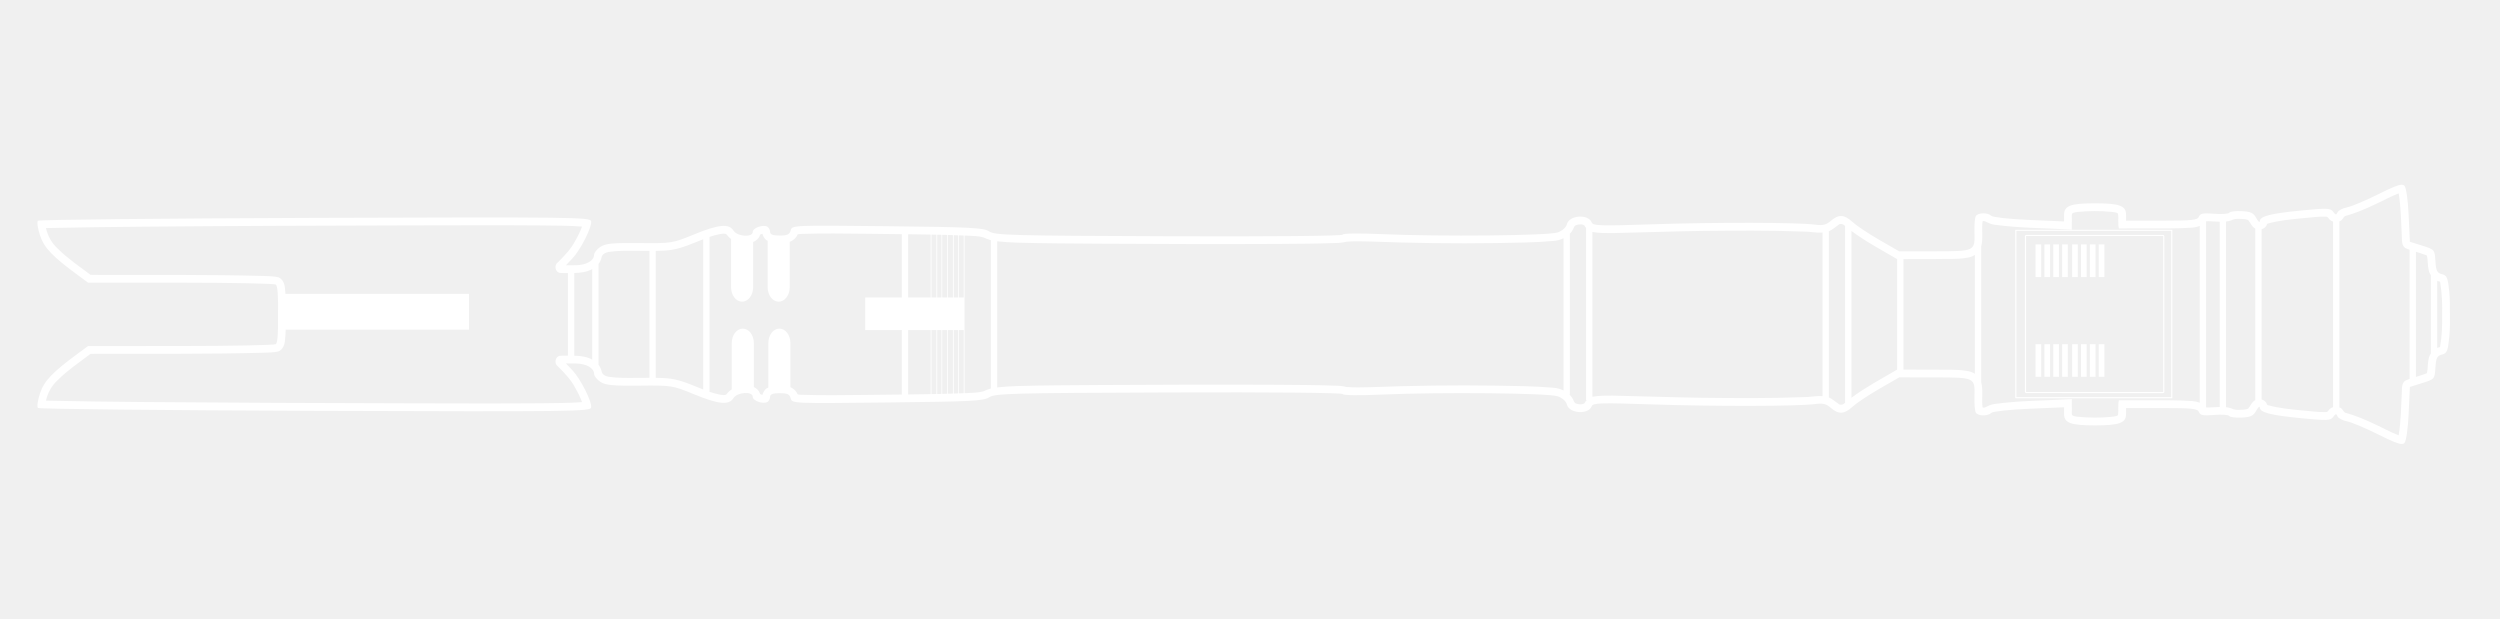
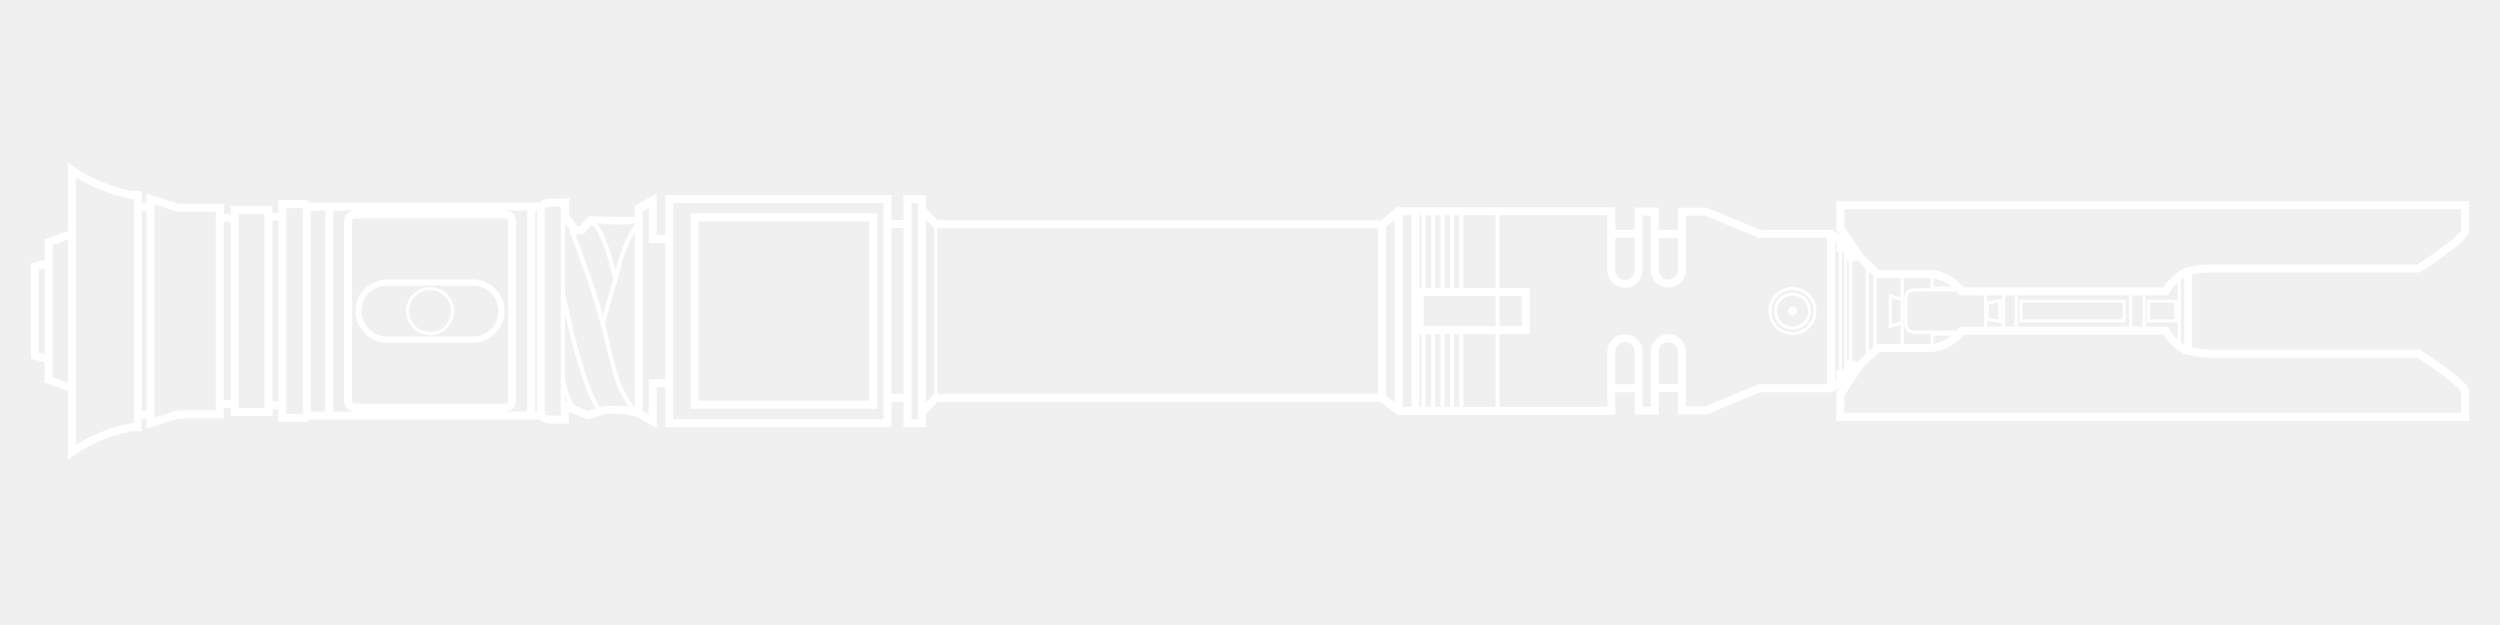
- <svg xmlns="http://www.w3.org/2000/svg" xmlns:ns1="xmlns" version="1.1" id="Frosty Editor v1.0.6.3" ns1:xlink="http://www.w3.org/1999/xlink" viewBox="0 0 101 25">
-   <path stroke="none" fill="#ffffffff" d="M 97.035,7.463 C 96.897,7.461 96.633,7.571 96.085,7.846 95.574,8.102 95.005,8.341 94.821,8.377 94.638,8.413 94.463,8.506 94.434,8.582 94.391,8.695 94.358,8.689 94.260,8.556 94.151,8.407 94.023,8.402 92.972,8.504 91.721,8.626 91.302,8.735 91.296,8.938 91.294,9.008 91.229,8.950 91.152,8.809 91.039,8.600 90.930,8.548 90.564,8.530 90.317,8.517 90.091,8.546 90.061,8.594 90.031,8.642 89.757,8.661 89.453,8.636 89.007,8.599 88.887,8.622 88.837,8.753 88.784,8.892 88.571,8.915 87.333,8.915 85.892,8.915 85.892,8.915 85.892,8.915 85.892,8.668 85.892,8.668 85.892,8.668 85.892,8.312 85.621,8.214 84.640,8.214 83.646,8.214 83.388,8.311 83.388,8.684 83.388,8.946 83.388,8.946 83.388,8.946 81.971,8.885 81.971,8.885 81.971,8.885 81.191,8.852 80.507,8.777 80.449,8.720 80.309,8.580 79.913,8.586 79.824,8.730 79.785,8.793 79.760,9.074 79.768,9.356 79.790,10.156 79.801,10.150 78.164,10.153 76.729,10.155 76.729,10.155 76.729,10.155 75.927,9.693 75.927,9.693 75.927,9.693 75.487,9.439 75.000,9.115 74.847,8.973 74.508,8.661 74.283,8.648 73.965,8.923 73.777,9.086 73.640,9.119 73.324,9.075 72.660,8.984 69.270,8.976 66.741,9.062 64.649,9.132 64.357,9.123 64.305,8.988 64.170,8.635 63.394,8.689 63.302,9.059 63.268,9.192 63.119,9.324 62.927,9.391 62.552,9.521 58.187,9.563 55.823,9.459 54.899,9.418 54.246,9.427 54.246,9.480 54.246,9.533 51.360,9.560 47.235,9.545 40.845,9.522 40.201,9.505 39.966,9.351 39.737,9.201 39.259,9.176 35.853,9.139 32.011,9.098 31.999,9.098 31.944,9.307 31.900,9.474 31.811,9.516 31.500,9.516 31.229,9.516 31.112,9.473 31.112,9.372 31.112,9.292 31.064,9.198 31.006,9.162 30.837,9.058 30.411,9.205 30.411,9.368 30.411,9.603 29.786,9.561 29.633,9.316 29.449,9.022 29.033,9.063 28.031,9.474 27.169,9.828 27.136,9.833 25.833,9.820 24.751,9.809 24.465,9.836 24.256,9.973 24.116,10.065 24.001,10.209 24.001,10.293 24.001,10.533 23.686,10.711 23.256,10.715 22.862,10.718 22.862,10.718 22.862,10.718 23.124,10.442 23.124,10.442 23.124,10.442 23.457,10.092 23.925,9.163 23.881,8.937 23.850,8.775 23.183,8.767 12.733,8.802 6.620,8.823 1.580,8.875 1.532,8.918 1.485,8.962 1.522,9.226 1.615,9.506 1.784,10.014 2.113,10.358 3.189,11.148 3.558,11.419 3.558,11.419 3.558,11.419 7.295,11.420 7.295,11.420 7.295,11.420 9.350,11.421 11.082,11.455 11.143,11.496 11.215,11.544 11.246,11.967 11.232,12.721 11.231,12.742 11.231,12.742 11.231,12.742 11.232,12.742 11.232,12.742 11.232,12.742 11.243,13.452 11.213,13.858 11.143,13.904 11.082,13.945 9.350,13.978 7.295,13.979 3.558,13.981 3.558,13.981 3.558,13.981 3.189,14.252 3.189,14.252 3.189,14.252 2.113,15.042 1.784,15.386 1.615,15.894 1.522,16.174 1.485,16.438 1.532,16.481 1.580,16.525 6.620,16.577 12.733,16.598 23.183,16.633 23.850,16.625 23.881,16.463 23.925,16.237 23.457,15.308 23.124,14.957 22.862,14.682 22.862,14.682 22.862,14.682 23.256,14.685 23.256,14.685 23.256,14.685 23.686,14.689 24.001,14.867 24.001,15.107 24.001,15.191 24.116,15.335 24.256,15.427 24.465,15.563 24.751,15.591 25.833,15.580 27.136,15.566 27.169,15.572 28.031,15.925 29.033,16.337 29.449,16.378 29.633,16.084 29.786,15.839 30.411,15.797 30.411,16.032 30.411,16.195 30.837,16.342 31.006,16.238 31.064,16.202 31.112,16.107 31.112,16.028 31.112,15.927 31.229,15.884 31.500,15.884 31.811,15.884 31.900,15.926 31.944,16.093 31.999,16.302 32.011,16.302 35.853,16.260 39.259,16.223 39.737,16.199 39.966,16.049 40.201,15.895 40.845,15.877 47.235,15.855 51.360,15.840 54.246,15.867 54.246,15.920 54.246,15.973 54.899,15.982 55.823,15.941 58.187,15.837 62.552,15.879 62.927,16.009 63.119,16.076 63.268,16.208 63.302,16.341 63.394,16.710 64.170,16.765 64.305,16.412 64.357,16.277 64.649,16.268 66.741,16.338 69.270,16.423 72.660,16.416 73.324,16.324 73.640,16.281 73.777,16.313 73.965,16.477 74.283,16.752 74.508,16.739 74.847,16.427 75.000,16.285 75.487,15.961 75.927,15.707 76.729,15.245 76.729,15.245 76.729,15.245 78.164,15.247 78.164,15.247 78.164,15.247 79.801,15.250 79.790,15.244 79.768,16.044 79.760,16.325 79.785,16.607 79.824,16.670 79.913,16.814 80.309,16.820 80.449,16.680 80.507,16.622 81.191,16.548 81.971,16.514 83.388,16.454 83.388,16.454 83.388,16.454 83.388,16.716 83.388,16.716 83.388,16.716 83.388,17.089 83.646,17.186 84.640,17.186 85.621,17.186 85.892,17.087 85.892,16.731 85.892,16.485 85.892,16.485 85.892,16.485 87.333,16.485 87.333,16.485 87.333,16.485 88.571,16.485 88.784,16.508 88.837,16.647 88.887,16.778 89.007,16.801 89.453,16.764 89.757,16.738 90.031,16.757 90.061,16.806 90.091,16.854 90.317,16.883 90.564,16.870 90.930,16.851 91.039,16.800 91.152,16.591 91.229,16.450 91.294,16.392 91.296,16.462 91.302,16.665 91.721,16.773 92.972,16.896 94.023,16.998 94.151,16.993 94.260,16.844 94.358,16.710 94.391,16.705 94.434,16.818 94.463,16.894 94.638,16.986 94.821,17.022 95.005,17.059 95.574,17.298 96.085,17.554 96.633,17.829 96.897,17.939 97.035,17.937 97.081,17.936 97.113,17.922 97.137,17.899 97.210,17.825 97.279,17.350 97.309,16.705 97.359,15.633 97.359,15.633 97.359,15.633 97.859,15.475 97.859,15.475 97.859,15.475 98.358,15.318 98.360,15.316 98.391,14.850 98.416,14.457 98.458,14.373 98.654,14.324 98.860,14.272 98.894,14.187 98.954,13.582 98.978,13.343 98.984,12.992 98.977,12.658 98.975,12.658 98.975,12.658 98.975,12.658 98.979,12.352 98.975,12.035 98.954,11.817 98.894,11.213 98.860,11.127 98.654,11.076 98.458,11.027 98.416,10.943 98.391,10.550 98.360,10.084 98.358,10.082 97.859,9.924 97.359,9.767 97.359,9.767 97.359,9.767 97.309,8.695 97.309,8.695 97.309,8.695 97.279,8.050 97.210,7.575 97.137,7.501 97.113,7.477 97.081,7.464 97.035,7.463 Z M 96.907,7.814 C 97.004,8.406 97.003,9.004 97.036,9.603 97.035,9.748 97.039,9.923 97.168,10.017 97.226,10.046 97.287,10.070 97.348,10.091 97.348,15.308 97.348,15.308 97.348,15.308 97.287,15.330 97.226,15.354 97.168,15.383 97.039,15.477 97.035,15.652 97.036,15.797 97.003,16.395 97.004,16.994 96.907,17.585 96.894,17.580 96.880,17.575 96.866,17.570 96.560,17.452 96.274,17.289 95.975,17.153 95.575,16.962 95.164,16.785 94.734,16.669 94.663,16.613 94.636,16.511 94.547,16.475 94.535,16.467 94.523,16.463 94.511,16.457 94.511,8.942 94.511,8.942 94.511,8.942 94.523,8.937 94.535,8.932 94.547,8.925 94.636,8.889 94.663,8.787 94.734,8.731 95.164,8.615 95.575,8.438 95.975,8.246 96.274,8.111 96.560,7.948 96.866,7.829 96.880,7.824 96.894,7.819 96.907,7.814 Z M 84.598,8.528 C 84.822,8.526 85.046,8.535 85.269,8.556 85.371,8.576 85.485,8.564 85.568,8.628 85.600,8.825 85.553,9.032 85.604,9.229 85.966,9.230 86.328,9.226 86.690,9.228 87.317,9.228 87.946,9.238 88.573,9.197 88.672,9.187 88.776,9.166 88.869,9.125 88.869,16.274 88.869,16.274 88.869,16.274 88.776,16.234 88.672,16.213 88.573,16.203 87.946,16.161 87.317,16.171 86.690,16.172 86.328,16.174 85.966,16.170 85.604,16.171 85.553,16.368 85.600,16.575 85.568,16.772 85.485,16.836 85.371,16.824 85.269,16.844 84.823,16.886 84.372,16.878 83.928,16.836 83.856,16.824 83.765,16.819 83.709,16.765 83.687,16.664 83.713,16.560 83.702,16.458 83.702,16.125 83.702,16.125 83.702,16.125 82.653,16.185 81.599,16.179 80.557,16.324 80.428,16.345 80.309,16.400 80.195,16.460 80.165,16.464 80.115,16.480 80.096,16.458 80.049,16.127 80.129,15.773 80.040,15.442 80.040,9.958 80.040,9.958 80.040,9.958 80.129,9.627 80.049,9.273 80.096,8.942 80.115,8.920 80.165,8.936 80.195,8.940 80.309,8.999 80.428,9.055 80.557,9.076 81.599,9.220 82.653,9.215 83.702,9.275 83.702,8.941 83.702,8.941 83.702,8.941 83.713,8.839 83.687,8.736 83.709,8.635 83.765,8.581 83.856,8.576 83.928,8.563 84.150,8.542 84.374,8.530 84.598,8.528 Z M 93.955,8.753 C 94.001,8.745 94.040,8.770 94.065,8.808 94.108,8.878 94.179,8.925 94.255,8.950 94.255,16.449 94.255,16.449 94.255,16.449 94.179,16.475 94.108,16.521 94.065,16.592 94.040,16.630 94.001,16.655 93.955,16.647 93.641,16.660 93.331,16.604 93.018,16.583 92.545,16.536 92.062,16.495 91.609,16.364 91.571,16.341 91.576,16.284 91.542,16.254 91.500,16.196 91.437,16.159 91.370,16.139 91.370,9.261 91.370,9.261 91.370,9.261 91.437,9.241 91.500,9.204 91.542,9.146 91.576,9.115 91.571,9.058 91.609,9.036 92.062,8.905 92.545,8.863 93.018,8.817 93.331,8.795 93.641,8.740 93.955,8.753 Z M 90.480,8.842 C 90.593,8.851 90.714,8.841 90.821,8.887 90.919,8.992 90.964,9.149 91.095,9.225 91.101,9.229 91.108,9.232 91.114,9.235 91.114,16.164 91.114,16.164 91.114,16.164 91.108,16.168 91.101,16.171 91.095,16.175 90.964,16.251 90.919,16.407 90.821,16.513 90.714,16.559 90.593,16.549 90.480,16.558 90.360,16.564 90.237,16.551 90.131,16.493 90.065,16.471 89.999,16.458 89.931,16.450 89.931,8.950 89.931,8.950 89.931,8.950 89.999,8.942 90.065,8.929 90.131,8.907 90.237,8.849 90.360,8.835 90.480,8.842 Z M 89.244,8.937 C 89.295,8.938 89.346,8.942 89.397,8.945 89.489,8.950 89.582,8.954 89.676,8.957 89.676,16.443 89.676,16.443 89.676,16.443 89.582,16.446 89.489,16.450 89.397,16.455 89.307,16.461 89.215,16.465 89.125,16.460 89.125,16.460 89.125,16.456 89.125,16.451 89.125,8.939 89.125,8.939 89.125,8.939 89.165,8.937 89.204,8.936 89.244,8.937 Z M 74.377,9.047 C 74.418,9.047 74.459,9.062 74.492,9.087 74.508,9.101 74.526,9.114 74.542,9.128 74.542,16.272 74.542,16.272 74.542,16.272 74.526,16.286 74.508,16.299 74.492,16.313 74.426,16.363 74.327,16.371 74.266,16.309 74.143,16.224 74.025,16.116 73.886,16.056 73.886,9.344 73.886,9.344 73.886,9.344 74.025,9.284 74.143,9.176 74.266,9.090 74.296,9.059 74.336,9.046 74.377,9.047 Z M 63.846,9.064 C 63.906,9.063 63.964,9.076 64.013,9.111 64.030,9.147 64.052,9.179 64.078,9.209 64.078,16.154 64.078,16.154 64.078,16.154 64.078,16.159 64.078,16.163 64.078,16.163 64.106,16.163 64.106,16.163 64.106,16.163 64.069,16.200 64.036,16.241 64.013,16.289 63.915,16.359 63.780,16.339 63.672,16.304 63.604,16.279 63.582,16.209 63.558,16.148 63.520,16.069 63.468,15.999 63.406,15.939 63.421,15.939 63.421,15.939 63.421,15.939 63.421,15.939 63.422,15.935 63.422,15.931 63.422,9.445 63.422,9.445 63.422,9.445 63.476,9.389 63.523,9.324 63.558,9.252 63.582,9.191 63.604,9.121 63.672,9.096 63.726,9.078 63.787,9.065 63.846,9.064 Z M 19.203,9.101 C 20.101,9.099 20.999,9.101 21.896,9.108 22.436,9.117 22.978,9.112 23.514,9.154 23.442,9.352 23.350,9.538 23.245,9.719 23.072,10.059 22.808,10.328 22.541,10.597 22.386,10.695 22.419,10.967 22.595,11.022 22.710,11.037 22.828,11.029 22.944,11.031 22.944,14.369 22.944,14.369 22.944,14.369 22.828,14.371 22.710,14.363 22.595,14.378 22.419,14.433 22.386,14.704 22.541,14.803 22.808,15.072 23.072,15.341 23.245,15.680 23.350,15.862 23.442,16.047 23.514,16.246 22.978,16.287 22.436,16.283 21.896,16.292 20.101,16.307 18.305,16.296 16.509,16.294 12.935,16.285 9.361,16.272 5.787,16.242 4.477,16.231 3.167,16.214 1.858,16.186 1.926,15.864 2.097,15.567 2.342,15.347 2.739,14.949 3.209,14.637 3.655,14.298 3.759,14.288 3.864,14.299 3.969,14.294 6.193,14.288 8.417,14.310 10.640,14.251 10.843,14.241 11.050,14.245 11.248,14.198 11.429,14.125 11.504,13.919 11.514,13.738 11.530,13.598 11.538,13.459 11.542,13.319 18.936,13.319 18.936,13.319 18.936,13.319 18.943,13.319 18.948,13.318 18.948,13.317 18.948,11.873 18.948,11.873 18.948,11.873 18.948,11.872 18.943,11.871 18.936,11.871 11.532,11.871 11.532,11.871 11.532,11.871 11.528,11.802 11.522,11.732 11.514,11.662 11.504,11.481 11.429,11.274 11.248,11.202 11.050,11.155 10.843,11.159 10.640,11.148 8.417,11.090 6.193,11.112 3.969,11.106 3.864,11.100 3.759,11.112 3.655,11.102 3.209,10.763 2.739,10.451 2.342,10.053 2.097,9.833 1.926,9.535 1.858,9.214 3.167,9.186 4.477,9.169 5.787,9.158 9.361,9.127 12.935,9.115 16.509,9.106 17.407,9.105 18.305,9.102 19.203,9.101 Z M 81.427,9.283 C 81.422,9.283 81.417,9.287 81.417,9.292 81.417,16.080 81.417,16.080 81.417,16.080 81.417,16.085 81.422,16.089 81.427,16.089 87.752,16.089 87.752,16.089 87.752,16.089 87.757,16.089 87.761,16.085 87.761,16.080 87.761,9.292 87.761,9.292 87.761,9.292 87.761,9.287 87.757,9.283 87.752,9.283 Z M 70.783,9.317 C 71.463,9.318 72.142,9.328 72.821,9.355 73.092,9.347 73.361,9.418 73.631,9.394 73.631,16.005 73.631,16.005 73.631,16.005 73.361,15.982 73.092,16.053 72.821,16.045 71.463,16.098 70.103,16.085 68.745,16.070 67.544,16.053 66.345,16.007 65.145,15.983 64.876,15.982 64.604,15.980 64.339,16.028 64.337,16.028 64.335,16.030 64.333,16.030 64.333,9.370 64.333,9.370 64.333,9.370 64.335,9.370 64.337,9.371 64.339,9.372 64.604,9.420 64.876,9.418 65.145,9.417 66.345,9.393 67.544,9.347 68.745,9.329 69.424,9.322 70.104,9.315 70.783,9.317 Z M 81.462,9.328 C 87.717,9.328 87.717,9.328 87.717,9.328 87.717,16.045 87.717,16.045 87.717,16.045 81.462,16.045 81.462,16.045 81.462,16.045 Z M 74.798,9.330 C 75.377,9.763 76.021,10.102 76.644,10.468 76.644,14.932 76.644,14.932 76.644,14.932 76.021,15.298 75.377,15.637 74.798,16.070 Z M 33.672,9.433 C 34.106,9.434 34.540,9.440 34.973,9.444 35.460,9.452 35.947,9.456 36.434,9.461 36.434,12.017 36.434,12.017 36.434,12.017 34.960,12.017 34.960,12.017 34.960,12.017 34.957,12.017 34.954,12.018 34.954,12.019 34.954,13.334 34.954,13.334 34.954,13.334 34.954,13.335 34.957,13.336 34.960,13.336 36.434,13.336 36.434,13.336 36.434,13.336 36.434,15.939 36.434,15.939 36.434,15.939 35.947,15.944 35.460,15.948 34.973,15.955 34.106,15.964 33.238,15.978 32.371,15.949 32.323,15.941 32.260,15.950 32.222,15.926 32.169,15.794 32.060,15.699 31.933,15.640 31.933,13.861 31.933,13.861 31.933,13.861 31.933,13.537 31.734,13.276 31.487,13.276 31.240,13.276 31.041,13.537 31.041,13.861 31.041,15.658 31.041,15.658 31.041,15.658 31.015,15.671 30.987,15.680 30.962,15.696 30.881,15.759 30.829,15.856 30.803,15.951 30.759,15.944 30.699,15.936 30.695,15.881 30.654,15.766 30.562,15.687 30.455,15.635 30.455,13.861 30.455,13.861 30.455,13.861 30.455,13.537 30.256,13.276 30.009,13.276 29.762,13.276 29.563,13.537 29.563,13.861 29.563,15.728 29.563,15.728 29.563,15.728 29.485,15.780 29.414,15.843 29.358,15.922 29.286,15.989 29.178,15.953 29.091,15.945 28.945,15.917 28.804,15.876 28.664,15.829 28.664,9.571 28.664,9.571 28.664,9.571 28.804,9.524 28.945,9.483 29.091,9.455 29.178,9.447 29.286,9.411 29.358,9.478 29.408,9.547 29.468,9.606 29.535,9.655 29.535,11.602 29.535,11.602 29.535,11.602 29.535,11.926 29.734,12.187 29.981,12.187 30.228,12.187 30.427,11.926 30.427,11.602 30.427,9.777 30.427,9.777 30.427,9.777 30.546,9.726 30.651,9.643 30.695,9.519 30.699,9.463 30.759,9.456 30.803,9.449 30.829,9.544 30.881,9.641 30.962,9.703 30.978,9.714 30.996,9.719 31.013,9.728 31.013,11.602 31.013,11.602 31.013,11.602 31.013,11.926 31.212,12.187 31.459,12.187 31.706,12.187 31.905,11.926 31.905,11.602 31.905,9.771 31.905,9.771 31.905,9.771 32.044,9.715 32.165,9.616 32.222,9.474 32.260,9.450 32.323,9.459 32.371,9.450 32.805,9.436 33.238,9.432 33.672,9.433 Z M 36.689,9.463 C 36.993,9.467 37.296,9.472 37.599,9.477 37.599,12.017 37.599,12.017 37.599,12.017 36.689,12.017 36.689,12.017 36.689,12.017 Z M 37.630,9.478 C 37.697,9.479 37.764,9.480 37.831,9.481 37.831,12.017 37.831,12.017 37.831,12.017 37.630,12.017 37.630,12.017 37.630,12.017 Z M 37.862,9.482 C 37.920,9.483 37.978,9.484 38.035,9.485 38.035,12.017 38.035,12.017 38.035,12.017 37.862,12.017 37.862,12.017 37.862,12.017 Z M 38.066,9.486 C 38.133,9.487 38.200,9.491 38.267,9.492 38.267,12.017 38.267,12.017 38.267,12.017 38.066,12.017 38.066,12.017 38.066,12.017 Z M 84.627,9.490 C 83.705,9.490 82.782,9.490 81.860,9.490 81.835,9.489 81.810,9.510 81.808,9.535 81.806,11.599 81.807,13.663 81.807,15.727 81.814,15.778 81.782,15.865 81.851,15.881 83.662,15.883 85.473,15.881 87.284,15.882 87.335,15.875 87.422,15.907 87.438,15.838 87.440,13.773 87.438,11.709 87.439,9.645 87.432,9.594 87.464,9.507 87.394,9.491 86.472,9.490 85.550,9.490 84.627,9.490 Z M 38.298,9.493 C 38.365,9.495 38.432,9.498 38.499,9.500 38.499,12.017 38.499,12.017 38.499,12.017 38.298,12.017 38.298,12.017 38.298,12.017 Z M 38.530,9.501 C 38.588,9.503 38.646,9.505 38.703,9.507 38.703,12.017 38.703,12.017 38.703,12.017 38.530,12.017 38.530,12.017 38.530,12.017 Z M 38.734,9.508 C 38.801,9.510 38.868,9.512 38.935,9.515 38.935,12.017 38.935,12.017 38.935,12.017 38.734,12.017 38.734,12.017 38.734,12.017 Z M 38.966,9.516 C 39.007,9.517 39.048,9.518 39.088,9.520 39.302,9.536 39.520,9.530 39.727,9.590 39.825,9.634 39.926,9.675 40.030,9.705 40.030,15.695 40.030,15.695 40.030,15.695 39.926,15.725 39.825,15.766 39.727,15.810 39.520,15.870 39.302,15.864 39.088,15.880 39.048,15.882 39.007,15.882 38.966,15.884 Z M 81.860,9.535 C 87.385,9.535 87.385,9.535 87.385,9.535 87.390,9.535 87.394,9.539 87.394,9.543 87.394,15.829 87.394,15.829 87.394,15.829 87.394,15.833 87.390,15.837 87.385,15.837 81.860,15.837 81.860,15.837 81.860,15.837 81.855,15.837 81.852,15.833 81.852,15.829 81.852,9.543 81.852,9.543 81.852,9.543 81.852,9.539 81.855,9.535 81.860,9.535 Z M 63.166,9.626 C 63.166,15.774 63.166,15.774 63.166,15.774 63.036,15.710 62.891,15.673 62.749,15.665 61.986,15.596 61.220,15.595 60.455,15.580 58.753,15.554 57.050,15.579 55.349,15.643 55.032,15.649 54.713,15.661 54.397,15.634 54.250,15.596 54.099,15.583 53.947,15.582 53.165,15.552 52.382,15.552 51.600,15.545 49.204,15.532 46.809,15.543 44.413,15.555 43.306,15.565 42.198,15.563 41.092,15.597 40.823,15.607 40.553,15.621 40.286,15.651 40.286,9.749 40.286,9.749 40.286,9.749 40.553,9.779 40.823,9.792 41.092,9.803 42.198,9.836 43.306,9.835 44.413,9.845 46.809,9.857 49.204,9.868 51.600,9.855 52.382,9.848 53.165,9.848 53.947,9.818 54.099,9.817 54.250,9.804 54.397,9.765 54.713,9.738 55.032,9.751 55.349,9.757 57.050,9.821 58.753,9.846 60.455,9.820 61.220,9.804 61.986,9.804 62.749,9.735 62.891,9.727 63.036,9.689 63.166,9.626 Z M 28.408,9.666 C 28.408,15.734 28.408,15.734 28.408,15.734 27.982,15.568 27.566,15.371 27.111,15.302 26.906,15.274 26.700,15.266 26.493,15.264 26.493,10.136 26.493,10.136 26.493,10.136 26.700,10.134 26.906,10.126 27.111,10.098 27.566,10.029 27.982,9.831 28.408,9.666 Z M 82.236,9.874 C 82.236,9.874 82.235,9.875 82.235,9.876 82.235,11.191 82.235,11.191 82.235,11.191 82.235,11.192 82.236,11.193 82.236,11.193 82.465,11.193 82.465,11.193 82.465,11.193 82.465,11.193 82.465,11.192 82.465,11.191 82.465,9.876 82.465,9.876 82.465,9.876 82.465,9.875 82.465,9.874 82.465,9.874 Z M 82.594,9.874 C 82.594,9.874 82.594,9.875 82.594,9.876 82.594,11.191 82.594,11.191 82.594,11.191 82.594,11.192 82.594,11.193 82.594,11.193 82.823,11.193 82.823,11.193 82.823,11.193 82.824,11.193 82.824,11.192 82.824,11.191 82.824,9.876 82.824,9.876 82.824,9.876 82.824,9.875 82.824,9.874 82.823,9.874 Z M 82.952,9.874 C 82.952,9.874 82.952,9.875 82.952,9.876 82.952,11.191 82.952,11.191 82.952,11.191 82.952,11.192 82.952,11.193 82.952,11.193 83.182,11.193 83.182,11.193 83.182,11.193 83.182,11.193 83.182,11.192 83.182,11.191 83.182,9.876 83.182,9.876 83.182,9.876 83.182,9.875 83.182,9.874 83.182,9.874 Z M 83.311,9.874 C 83.311,9.874 83.310,9.875 83.310,9.876 83.310,11.191 83.310,11.191 83.310,11.191 83.310,11.192 83.311,11.193 83.311,11.193 83.540,11.193 83.540,11.193 83.540,11.193 83.540,11.193 83.540,11.192 83.540,11.191 83.540,9.876 83.540,9.876 83.540,9.876 83.540,9.875 83.540,9.874 83.540,9.874 Z M 83.714,9.874 C 83.714,9.874 83.714,9.875 83.714,9.876 83.714,11.191 83.714,11.191 83.714,11.191 83.714,11.192 83.714,11.193 83.714,11.193 83.943,11.193 83.943,11.193 83.943,11.193 83.943,11.193 83.944,11.192 83.944,11.191 83.944,9.876 83.944,9.876 83.944,9.876 83.944,9.875 83.943,9.874 83.943,9.874 Z M 84.072,9.874 C 84.072,9.874 84.072,9.875 84.072,9.876 84.072,11.191 84.072,11.191 84.072,11.191 84.072,11.192 84.072,11.193 84.072,11.193 84.301,11.193 84.301,11.193 84.301,11.193 84.302,11.193 84.302,11.192 84.302,11.191 84.302,9.876 84.302,9.876 84.302,9.876 84.302,9.875 84.302,9.874 84.301,9.874 Z M 84.431,9.874 C 84.430,9.874 84.430,9.875 84.430,9.876 84.430,11.191 84.430,11.191 84.430,11.191 84.430,11.192 84.430,11.193 84.431,11.193 84.660,11.193 84.660,11.193 84.660,11.193 84.660,11.193 84.660,11.192 84.660,11.191 84.660,9.876 84.660,9.876 84.660,9.876 84.660,9.875 84.660,9.874 84.660,9.874 Z M 84.789,9.874 C 84.789,9.874 84.788,9.875 84.788,9.876 84.788,11.191 84.788,11.191 84.788,11.191 84.788,11.192 84.789,11.193 84.789,11.193 85.018,11.193 85.018,11.193 85.018,11.193 85.018,11.193 85.018,11.192 85.018,11.191 85.018,9.876 85.018,9.876 85.018,9.876 85.018,9.875 85.018,9.874 85.018,9.874 Z M 25.745,10.133 C 25.909,10.132 26.073,10.135 26.238,10.136 26.238,15.264 26.238,15.264 26.238,15.264 26.073,15.265 25.909,15.268 25.745,15.266 25.356,15.269 24.962,15.278 24.581,15.221 24.461,15.195 24.317,15.129 24.302,14.991 24.281,14.898 24.238,14.812 24.181,14.737 24.181,10.663 24.181,10.663 24.181,10.663 24.238,10.588 24.281,10.502 24.302,10.409 24.317,10.271 24.461,10.205 24.581,10.179 24.962,10.122 25.356,10.131 25.745,10.133 Z M 97.604,10.173 C 97.657,10.189 97.711,10.204 97.764,10.222 97.857,10.260 97.958,10.281 98.049,10.325 98.092,10.518 98.072,10.719 98.119,10.912 98.134,10.988 98.167,11.058 98.208,11.123 98.208,14.276 98.208,14.276 98.208,14.276 98.167,14.341 98.134,14.412 98.119,14.488 98.072,14.681 98.092,14.882 98.049,15.075 97.958,15.119 97.857,15.139 97.764,15.178 97.711,15.196 97.657,15.211 97.604,15.227 Z M 79.784,10.299 C 79.784,15.101 79.784,15.101 79.784,15.101 79.687,15.038 79.573,14.998 79.459,14.985 79.051,14.914 78.634,14.947 78.222,14.935 77.781,14.933 77.340,14.932 76.899,14.932 76.899,10.468 76.899,10.468 76.899,10.468 77.340,10.467 77.781,10.467 78.222,10.465 78.634,10.452 79.051,10.486 79.459,10.414 79.573,10.402 79.687,10.362 79.784,10.299 Z M 23.925,10.872 C 23.925,14.528 23.925,14.528 23.925,14.528 23.703,14.406 23.451,14.376 23.199,14.371 23.199,11.029 23.199,11.029 23.199,11.029 23.451,11.023 23.703,10.994 23.925,10.872 Z M 98.464,11.342 C 98.471,11.345 98.477,11.350 98.485,11.353 98.519,11.374 98.585,11.356 98.584,11.414 98.657,11.853 98.673,12.297 98.661,12.742 98.662,12.742 98.662,12.742 98.662,12.742 98.670,13.158 98.653,13.574 98.584,13.986 98.585,14.044 98.519,14.026 98.485,14.047 98.477,14.049 98.471,14.055 98.464,14.058 Z M 36.689,13.336 C 37.599,13.336 37.599,13.336 37.599,13.336 37.599,15.923 37.599,15.923 37.599,15.923 37.296,15.928 36.993,15.933 36.689,15.936 Z M 37.630,13.336 C 37.831,13.336 37.831,13.336 37.831,13.336 37.831,15.918 37.831,15.918 37.831,15.918 37.764,15.920 37.697,15.921 37.630,15.922 Z M 37.862,13.336 C 38.035,13.336 38.035,13.336 38.035,13.336 38.035,15.915 38.035,15.915 38.035,15.915 37.978,15.916 37.920,15.917 37.862,15.918 Z M 38.066,13.336 C 38.267,13.336 38.267,13.336 38.267,13.336 38.267,15.907 38.267,15.907 38.267,15.907 38.200,15.909 38.133,15.912 38.066,15.914 Z M 38.298,13.336 C 38.499,13.336 38.499,13.336 38.499,13.336 38.499,15.900 38.499,15.900 38.499,15.900 38.432,15.902 38.365,15.904 38.298,15.906 Z M 38.530,13.336 C 38.703,13.336 38.703,13.336 38.703,13.336 38.703,15.893 38.703,15.893 38.703,15.893 38.646,15.895 38.588,15.897 38.530,15.899 Z M 38.734,13.336 C 38.935,13.336 38.935,13.336 38.935,13.336 38.935,15.885 38.935,15.885 38.935,15.885 38.868,15.888 38.801,15.889 38.734,15.892 Z M 82.236,13.905 C 82.236,13.905 82.235,13.906 82.235,13.907 82.235,15.222 82.235,15.222 82.235,15.222 82.235,15.223 82.236,15.224 82.236,15.224 82.465,15.224 82.465,15.224 82.465,15.224 82.465,15.224 82.465,15.223 82.465,15.222 82.465,13.907 82.465,13.907 82.465,13.907 82.465,13.906 82.465,13.905 82.465,13.905 Z M 82.594,13.905 C 82.594,13.905 82.594,13.906 82.594,13.907 82.594,15.222 82.594,15.222 82.594,15.222 82.594,15.223 82.594,15.224 82.594,15.224 82.823,15.224 82.823,15.224 82.823,15.224 82.824,15.224 82.824,15.223 82.824,15.222 82.824,13.907 82.824,13.907 82.824,13.907 82.824,13.906 82.824,13.905 82.823,13.905 Z M 82.952,13.905 C 82.952,13.905 82.952,13.906 82.952,13.907 82.952,15.222 82.952,15.222 82.952,15.222 82.952,15.223 82.952,15.224 82.952,15.224 83.182,15.224 83.182,15.224 83.182,15.224 83.182,15.224 83.182,15.223 83.182,15.222 83.182,13.907 83.182,13.907 83.182,13.907 83.182,13.906 83.182,13.905 83.182,13.905 Z M 83.311,13.905 C 83.311,13.905 83.310,13.906 83.310,13.907 83.310,15.222 83.310,15.222 83.310,15.222 83.310,15.223 83.311,15.224 83.311,15.224 83.540,15.224 83.540,15.224 83.540,15.224 83.540,15.224 83.540,15.223 83.540,15.222 83.540,13.907 83.540,13.907 83.540,13.907 83.540,13.906 83.540,13.905 83.540,13.905 Z M 83.714,13.905 C 83.714,13.905 83.714,13.906 83.714,13.907 83.714,15.222 83.714,15.222 83.714,15.222 83.714,15.223 83.714,15.224 83.714,15.224 83.943,15.224 83.943,15.224 83.943,15.224 83.943,15.224 83.944,15.223 83.944,15.222 83.944,13.907 83.944,13.907 83.944,13.907 83.944,13.906 83.943,13.905 83.943,13.905 Z M 84.072,13.905 C 84.072,13.905 84.072,13.906 84.072,13.907 84.072,15.222 84.072,15.222 84.072,15.222 84.072,15.223 84.072,15.224 84.072,15.224 84.301,15.224 84.301,15.224 84.301,15.224 84.302,15.224 84.302,15.223 84.302,15.222 84.302,13.907 84.302,13.907 84.302,13.907 84.302,13.906 84.302,13.905 84.301,13.905 Z M 84.431,13.905 C 84.430,13.905 84.430,13.906 84.430,13.907 84.430,15.222 84.430,15.222 84.430,15.222 84.430,15.223 84.430,15.224 84.431,15.224 84.660,15.224 84.660,15.224 84.660,15.224 84.660,15.224 84.660,15.223 84.660,15.222 84.660,13.907 84.660,13.907 84.660,13.907 84.660,13.906 84.660,13.905 84.660,13.905 Z M 84.789,13.905 C 84.789,13.905 84.788,13.906 84.788,13.907 84.788,15.222 84.788,15.222 84.788,15.222 84.788,15.223 84.789,15.224 84.789,15.224 85.018,15.224 85.018,15.224 85.018,15.224 85.018,15.224 85.018,15.223 85.018,15.222 85.018,13.907 85.018,13.907 85.018,13.907 85.018,13.906 85.018,13.905 85.018,13.905 Z " />
+ <svg xmlns="http://www.w3.org/2000/svg" width="384" height="96" viewBox="0 0 101.6 25.4" version="1.1" id="svg5" xml:space="preserve">
+   <defs id="defs2">
+     <clipPath clipPathUnits="userSpaceOnUse" id="clipPath1">
+       <rect style="fill:#d35f5f;stroke-width:0.265" id="rect2" width="590.826" height="294.103" x="-254.066" y="-142.187" rx="0" ry="0" />
+     </clipPath>
+     <clipPath clipPathUnits="userSpaceOnUse" id="clipPath2">
+       <rect style="fill:#d35f5f;stroke-width:0.265" id="rect3" width="590.826" height="294.103" x="-931.4" y="-142.187" rx="0" ry="0" />
+     </clipPath>
+     <clipPath clipPathUnits="userSpaceOnUse" id="clipPath3">
+       <rect style="fill:#000000;stroke-width:0.291" id="rect4" width="542.931" height="92.422" x="-392.897" y="-430.588" />
+     </clipPath>
+     <clipPath clipPathUnits="userSpaceOnUse" id="clipPath4">
+       <rect style="fill:#000000;stroke-width:0.291" id="rect5" width="542.931" height="92.422" x="-259.679" y="-50.514" />
+     </clipPath>
+   </defs>
+   <g id="layer1" />
+   <g id="layer1-1" style="fill:#000000" transform="translate(27.37248,-29.44851)" />
+   <path id="path72-4" d="M 2.76,6.601 V 9.391 L 1.812,9.734 V 10.559 L 1.257,10.709 V 14.574 L 1.812,14.723 V 15.548 L 2.76,15.891 V 18.681 L 3.015,18.501 C 3.844,17.916 4.605,17.696 5.34,17.523 H 5.758 V 17.02 H 5.952 V 17.42 L 7.253,17.003 H 9.096 V 16.584 H 9.387 V 16.904 H 11.075 V 16.636 H 11.314 V 17.149 H 12.502 L 12.558,17.052 H 21.933 C 21.96,17.076 21.965,17.087 22.017,17.115 C 22.113,17.167 22.256,17.217 22.441,17.217 H 23.113 V 16.735 L 23.905,17.047 L 24.616,16.816 L 25.4,16.831 L 25.897,16.938 L 26.684,17.405 V 15.734 H 27.043 V 17.358 H 36.229 V 16.335 H 36.717 V 17.358 H 37.625 V 16.834 L 38.099,16.328 H 56.116 L 56.782,16.859 H 65.65 V 15.94 H 66.429 V 16.847 H 67.411 V 15.927 H 68.19 V 16.841 H 69.361 L 71.546,15.94 H 74.464 L 74.77,15.758 L 74.627,15.966 V 17.104 H 100.343 V 15.896 C 100.343,15.773 100.285,15.714 100.225,15.641 C 100.164,15.568 100.086,15.492 99.994,15.41 C 99.81,15.247 99.572,15.064 99.334,14.891 C 98.858,14.544 98.383,14.235 98.383,14.235 L 98.343,14.209 H 89.783 C 89.464,14.209 89.192,14.139 89.089,14.115 V 11.167 C 89.192,11.143 89.464,11.073 89.783,11.073 H 98.343 L 98.383,11.047 C 98.383,11.047 98.858,10.739 99.334,10.392 C 99.572,10.218 99.81,10.035 99.994,9.872 C 100.086,9.79 100.164,9.714 100.225,9.641 C 100.285,9.568 100.343,9.509 100.343,9.386 V 8.178 H 74.627 V 9.316 L 74.77,9.524 L 74.464,9.342 H 71.546 L 69.361,8.441 H 68.19 V 9.343 H 67.411 V 8.435 H 66.429 V 9.342 H 65.65 V 8.423 H 56.782 L 56.116,8.954 H 38.099 L 37.625,8.448 V 7.924 H 36.717 V 8.947 H 36.229 V 7.924 H 27.043 V 9.548 H 26.684 V 7.877 L 25.795,8.366 V 8.698 V 8.738 H 25.795 V 8.82 C 25.238,8.817 24.622,8.807 23.907,8.79 L 23.56,9.202 H 23.475 L 23.139,8.763 V 8.546 V 8.064 L 22.441,8.065 C 22.256,8.066 22.113,8.115 22.017,8.167 C 21.965,8.195 21.96,8.206 21.933,8.23 H 12.558 L 12.502,8.134 H 11.314 V 8.647 H 11.075 V 8.378 H 9.387 V 8.698 H 9.096 V 8.279 H 7.253 L 5.952,7.862 V 8.262 H 5.758 V 7.759 H 5.34 C 4.605,7.586 3.844,7.366 3.015,6.781 Z M 3.084,7.203 C 3.867,7.697 4.604,7.921 5.281,8.079 L 5.299,8.084 H 5.434 V 17.199 H 5.299 L 5.281,17.203 C 4.604,17.362 3.867,17.585 3.084,18.079 Z M 27.367,8.249 H 35.905 V 9.272 V 16.01 V 17.033 H 27.367 Z M 37.042,8.249 H 37.3 V 17.033 H 37.042 Z M 6.276,8.307 L 7.202,8.604 H 8.771 V 16.678 H 7.202 L 6.276,16.975 Z M 22.441,8.39 H 22.789 V 8.752 V 8.764 V 8.839 V 16.26 V 16.627 V 16.892 H 22.441 C 22.313,16.892 22.226,16.86 22.171,16.83 C 22.149,16.818 22.155,16.819 22.144,16.811 V 8.471 C 22.155,8.463 22.149,8.464 22.171,8.452 C 22.226,8.422 22.313,8.39 22.441,8.39 Z M 26.359,8.447 V 9.872 H 27.043 V 15.41 H 26.359 V 16.836 L 26.119,16.693 V 8.589 Z M 11.638,8.458 H 12.303 V 16.824 H 11.638 Z M 74.952,8.502 H 100.019 V 9.386 C 100.019,9.339 100.018,9.383 99.975,9.434 C 99.933,9.486 99.864,9.554 99.779,9.629 C 99.609,9.78 99.376,9.96 99.142,10.13 C 98.694,10.456 98.28,10.725 98.245,10.749 H 89.783 C 89.349,10.749 88.895,10.868 88.89,10.869 V 10.869 C 88.89,10.869 88.89,10.869 88.889,10.869 C 88.889,10.869 88.887,10.87 88.887,10.87 L 88.765,10.901 V 10.91 C 88.563,10.992 88.383,11.143 88.23,11.295 C 88.138,11.387 88.058,11.481 87.995,11.564 C 87.962,11.608 87.946,11.643 87.923,11.681 H 79.809 C 79.409,11.192 78.847,10.98 78.468,10.98 H 76.388 C 76.34,10.94 75.91,10.579 75.688,10.297 L 74.952,9.216 Z M 12.627,8.554 H 13.216 V 16.728 H 12.627 Z M 13.54,8.554 H 14.418 C 14.18,8.555 13.983,8.751 13.983,8.99 V 16.292 C 13.983,16.531 14.18,16.727 14.418,16.728 H 13.54 Z M 20.539,8.554 H 21.426 V 16.728 H 20.539 C 20.777,16.727 20.974,16.531 20.974,16.292 V 8.99 C 20.974,8.751 20.777,8.555 20.539,8.554 Z M 21.75,8.554 H 21.82 V 16.728 H 21.75 Z M 5.758,8.586 H 5.952 V 16.696 H 5.758 Z M 28.065,8.675 V 16.607 H 35.651 V 8.675 Z M 9.711,8.702 H 10.751 V 16.58 H 9.711 Z M 57.001,8.747 H 57.36 V 16.535 H 57.001 Z M 57.684,8.747 H 57.777 V 11.703 H 57.684 Z M 57.936,8.747 H 58.161 V 11.703 H 57.936 Z M 58.32,8.747 H 58.544 V 11.703 H 58.32 Z M 58.703,8.747 H 58.928 V 11.703 H 58.703 Z M 59.087,8.747 H 59.311 V 11.703 H 59.087 Z M 59.47,8.747 H 60.78 V 11.703 H 59.47 Z M 60.939,8.747 H 65.325 V 10.985 C 65.325,11.378 65.647,11.699 66.039,11.699 C 66.432,11.699 66.753,11.378 66.753,10.985 V 8.76 H 67.087 V 10.973 C 67.087,11.366 67.408,11.687 67.801,11.687 C 68.194,11.687 68.515,11.366 68.515,10.973 V 8.766 H 69.296 L 71.482,9.667 H 74.257 V 15.615 H 71.482 L 69.296,16.516 H 68.515 V 14.297 C 68.515,13.904 68.194,13.583 67.801,13.583 C 67.408,13.583 67.087,13.904 67.087,14.297 V 16.523 H 66.753 V 14.297 C 66.753,13.904 66.432,13.583 66.039,13.583 C 65.647,13.583 65.325,13.904 65.325,14.297 V 16.535 H 60.939 V 13.579 H 62.168 V 11.703 H 60.939 Z M 14.42,8.877 H 20.537 C 20.602,8.877 20.649,8.925 20.649,8.99 V 16.292 C 20.649,16.357 20.602,16.405 20.537,16.405 H 14.42 C 14.355,16.405 14.307,16.357 14.307,16.292 V 8.99 C 14.307,8.925 14.355,8.877 14.42,8.877 Z M 56.677,8.922 V 16.361 L 56.335,16.088 V 9.194 Z M 37.625,8.922 L 37.959,9.278 H 37.979 V 16.004 H 37.959 L 37.625,16.36 Z M 11.075,8.971 H 11.314 V 16.311 H 11.075 Z M 28.389,9 H 35.327 V 16.282 H 28.389 Z M 9.096,9.023 H 9.386 V 16.26 H 9.096 Z M 22.964,9.067 L 23.092,9.235 C 23.342,9.904 24.093,11.939 24.296,12.76 L 24.297,12.761 L 24.297,12.763 C 24.573,13.722 24.691,14.388 24.863,15.005 C 25.024,15.579 25.142,15.894 25.553,16.532 L 25.438,16.507 L 24.568,16.491 L 24.378,16.553 C 24.224,16.31 24.065,15.95 23.916,15.537 C 23.738,15.044 23.573,14.475 23.431,13.936 C 23.152,12.872 22.968,11.934 22.964,11.913 V 9.489 H 22.964 Z M 24.251,9.072 C 24.754,9.117 25.267,9.166 25.795,9.074 V 9.11 C 25.379,9.809 25.245,10.129 25.016,10.98 C 24.96,10.758 24.88,10.471 24.783,10.179 C 24.683,9.878 24.565,9.573 24.432,9.335 C 24.375,9.234 24.315,9.145 24.251,9.072 Z M 24.053,9.12 C 24.066,9.131 24.08,9.143 24.094,9.158 C 24.154,9.219 24.217,9.31 24.279,9.42 C 24.403,9.641 24.519,9.939 24.618,10.235 C 24.776,10.71 24.885,11.166 24.923,11.334 C 24.919,11.348 24.916,11.359 24.913,11.374 L 24.913,11.371 L 24.495,12.821 C 24.485,12.786 24.476,12.753 24.466,12.718 C 24.231,11.77 23.486,9.787 23.388,9.526 H 23.711 Z M 36.229,9.272 H 36.717 V 16.01 H 36.229 Z M 38.079,9.278 H 56.01 V 16.004 H 38.079 Z M 25.795,9.449 V 16.585 C 25.31,15.852 25.201,15.564 25.031,14.958 C 24.888,14.447 24.78,13.887 24.583,13.143 L 24.583,13.143 L 25.081,11.419 L 25.082,11.417 C 25.085,11.404 25.088,11.395 25.091,11.382 L 25.112,11.377 C 25.112,11.377 25.105,11.348 25.103,11.337 C 25.357,10.357 25.444,10.062 25.795,9.449 Z M 65.65,9.667 H 66.429 V 10.985 C 66.429,11.204 66.258,11.375 66.039,11.375 C 65.821,11.375 65.65,11.204 65.65,10.985 Z M 67.411,9.679 H 68.19 V 10.973 C 68.19,11.192 68.02,11.363 67.801,11.363 C 67.582,11.363 67.411,11.192 67.411,10.973 Z M 2.76,9.736 V 15.546 L 2.136,15.321 V 9.962 Z M 74.582,9.79 L 74.635,9.821 V 10.244 H 74.735 V 15.039 H 74.635 V 15.461 L 74.582,15.492 Z M 74.859,10.244 H 74.905 L 74.943,10.321 V 14.961 L 74.905,15.039 H 74.859 Z M 75.068,10.573 L 75.144,10.672 V 14.61 L 75.068,14.709 Z M 75.503,10.577 C 75.602,10.692 75.714,10.808 75.826,10.914 V 14.368 C 75.714,14.474 75.602,14.59 75.503,14.705 L 75.269,14.643 V 10.639 Z M 1.812,10.895 V 14.387 L 1.581,14.325 V 10.957 Z M 75.951,11.033 C 76.022,11.098 76.088,11.156 76.135,11.196 V 14.086 C 76.088,14.126 76.022,14.185 75.951,14.249 Z M 88.765,11.282 V 14.001 C 88.72,13.972 88.673,13.942 88.627,13.905 V 11.377 C 88.673,11.341 88.72,11.311 88.765,11.282 Z M 76.259,11.301 L 76.263,11.304 H 77.242 V 12.086 L 76.76,11.94 V 13.342 L 77.242,13.196 V 13.978 H 76.263 L 76.259,13.981 Z M 77.367,11.304 H 78.459 V 11.719 H 77.755 C 77.548,11.719 77.387,11.904 77.387,12.124 V 13.158 C 77.387,13.378 77.548,13.563 77.755,13.563 H 78.459 V 13.978 H 77.367 V 13.158 V 12.124 Z M 78.583,11.314 C 78.782,11.345 79.062,11.448 79.311,11.639 H 78.583 Z M 15.745,11.357 C 15.029,11.357 14.448,11.931 14.448,12.641 C 14.448,13.351 15.029,13.926 15.745,13.926 H 19.212 C 19.927,13.926 20.509,13.351 20.509,12.641 C 20.509,11.931 19.927,11.357 19.212,11.357 Z M 88.502,11.485 V 13.797 C 88.488,13.784 88.473,13.771 88.459,13.757 C 88.379,13.677 88.307,13.593 88.254,13.523 C 88.2,13.452 88.164,13.387 88.161,13.38 L 88.121,13.277 H 87.208 V 12.005 H 88.121 L 88.161,11.902 C 88.164,11.895 88.2,11.83 88.254,11.759 C 88.307,11.689 88.379,11.605 88.459,11.525 C 88.473,11.511 88.488,11.498 88.502,11.485 Z M 15.745,11.606 H 19.212 C 19.795,11.606 20.259,12.066 20.259,12.641 C 20.259,13.216 19.795,13.676 19.212,13.676 H 15.745 C 15.162,13.676 14.697,13.216 14.697,12.641 C 14.697,12.066 15.162,11.606 15.745,11.606 Z M 17.478,11.666 C 16.939,11.666 16.503,12.102 16.503,12.641 C 16.503,13.18 16.939,13.617 17.478,13.617 C 18.017,13.617 18.453,13.18 18.453,12.641 C 18.453,12.102 18.017,11.666 17.478,11.666 Z M 72.847,11.666 C 72.308,11.666 71.872,12.102 71.872,12.641 C 71.872,13.18 72.308,13.617 72.847,13.617 C 73.387,13.617 73.823,13.18 73.823,12.641 C 73.823,12.102 73.387,11.666 72.847,11.666 Z M 17.478,11.79 C 17.951,11.79 18.329,12.169 18.329,12.641 C 18.329,13.113 17.951,13.492 17.478,13.492 C 17.006,13.492 16.628,13.113 16.628,12.641 C 16.628,12.169 17.006,11.79 17.478,11.79 Z M 72.847,11.79 C 73.32,11.79 73.698,12.169 73.698,12.641 C 73.698,13.113 73.32,13.492 72.847,13.492 C 72.375,13.492 71.997,13.113 71.997,12.641 C 71.997,12.169 72.375,11.79 72.847,11.79 Z M 77.755,11.843 H 79.532 C 79.56,11.874 79.586,11.906 79.611,11.94 L 79.66,12.005 H 80.605 C 80.621,12.04 80.631,12.08 80.631,12.124 V 13.158 C 80.631,13.201 80.622,13.241 80.608,13.277 H 79.66 L 79.611,13.343 C 79.586,13.376 79.56,13.408 79.533,13.439 H 77.755 C 77.624,13.439 77.512,13.318 77.512,13.158 V 12.124 C 77.512,11.964 77.624,11.843 77.755,11.843 Z M 72.847,11.886 C 72.43,11.886 72.093,12.224 72.093,12.641 C 72.093,13.058 72.43,13.396 72.847,13.396 C 73.265,13.396 73.602,13.058 73.602,12.641 C 73.602,12.224 73.265,11.886 72.847,11.886 Z M 80.739,12.005 H 81.361 V 13.277 H 80.739 C 80.75,13.239 80.756,13.199 80.756,13.158 V 13.028 L 81.341,13.141 V 12.142 L 80.756,12.255 V 12.124 C 80.756,12.083 80.749,12.043 80.739,12.005 Z M 81.485,12.005 H 81.876 V 13.277 H 81.485 Z M 82.001,12.005 H 86.526 V 13.277 H 82.001 Z M 86.65,12.005 H 87.084 V 13.277 H 86.65 Z M 72.847,12.011 C 73.198,12.011 73.477,12.291 73.477,12.641 C 73.477,12.991 73.198,13.271 72.847,13.271 C 72.497,13.271 72.217,12.991 72.217,12.641 C 72.217,12.291 72.497,12.011 72.847,12.011 Z M 57.86,12.028 H 60.78 V 13.255 H 57.86 Z M 60.939,12.028 H 61.843 V 13.255 H 60.939 Z M 76.884,12.108 L 77.242,12.217 V 13.065 L 76.884,13.174 Z M 82.067,12.18 V 13.102 H 86.388 V 12.18 Z M 87.249,12.18 V 13.102 H 88.49 V 12.18 Z M 81.216,12.293 V 12.989 L 80.823,12.914 V 12.369 Z M 82.192,12.304 H 86.264 V 12.978 H 82.192 Z M 87.374,12.304 H 88.365 V 12.978 H 87.374 Z M 72.847,12.456 C 72.745,12.456 72.662,12.538 72.662,12.641 C 72.662,12.744 72.745,12.827 72.847,12.827 C 72.95,12.827 73.033,12.744 73.033,12.641 C 73.033,12.538 72.95,12.456 72.847,12.456 Z M 22.964,12.75 C 23.042,13.099 23.143,13.526 23.262,13.981 C 23.405,14.522 23.571,15.095 23.752,15.597 C 23.896,15.996 24.047,16.348 24.206,16.608 L 23.915,16.703 L 23.352,16.481 C 23.222,16.354 23.11,16.001 23.049,15.782 C 22.988,15.563 22.964,15.381 22.964,15.381 Z M 57.684,13.579 H 57.777 V 16.535 H 57.684 Z M 57.936,13.579 H 58.161 V 16.535 H 57.936 Z M 58.32,13.579 H 58.544 V 16.535 H 58.32 Z M 58.703,13.579 H 58.928 V 16.535 H 58.703 Z M 59.087,13.579 H 59.311 V 16.535 H 59.087 Z M 59.47,13.579 H 60.78 V 16.535 H 59.47 Z M 79.809,13.601 H 87.923 C 87.946,13.639 87.962,13.675 87.995,13.719 C 88.058,13.802 88.138,13.895 88.23,13.987 C 88.383,14.139 88.563,14.291 88.765,14.372 V 14.381 L 88.883,14.411 C 88.885,14.412 88.888,14.413 88.89,14.413 L 88.89,14.413 C 88.896,14.414 89.349,14.533 89.783,14.533 H 98.245 C 98.28,14.557 98.694,14.826 99.142,15.152 C 99.376,15.323 99.609,15.502 99.779,15.653 C 99.864,15.728 99.933,15.797 99.975,15.848 C 100.018,15.899 100.019,15.944 100.019,15.896 V 16.78 H 74.952 V 16.066 L 75.688,14.985 C 75.91,14.704 76.34,14.342 76.387,14.302 H 78.468 C 78.847,14.302 79.409,14.09 79.809,13.601 Z M 78.583,13.643 H 79.311 C 79.062,13.834 78.782,13.937 78.583,13.968 Z M 66.039,13.907 C 66.258,13.907 66.429,14.078 66.429,14.297 V 15.615 H 65.65 V 14.297 C 65.65,14.078 65.821,13.907 66.039,13.907 Z M 67.801,13.907 C 68.02,13.907 68.19,14.078 68.19,14.297 V 15.603 H 67.411 V 14.297 C 67.411,14.078 67.582,13.907 67.801,13.907 Z M 22.964,16.102 C 22.994,16.193 23.031,16.286 23.073,16.371 L 22.964,16.328 Z" fill="#ffffff" />
</svg>
